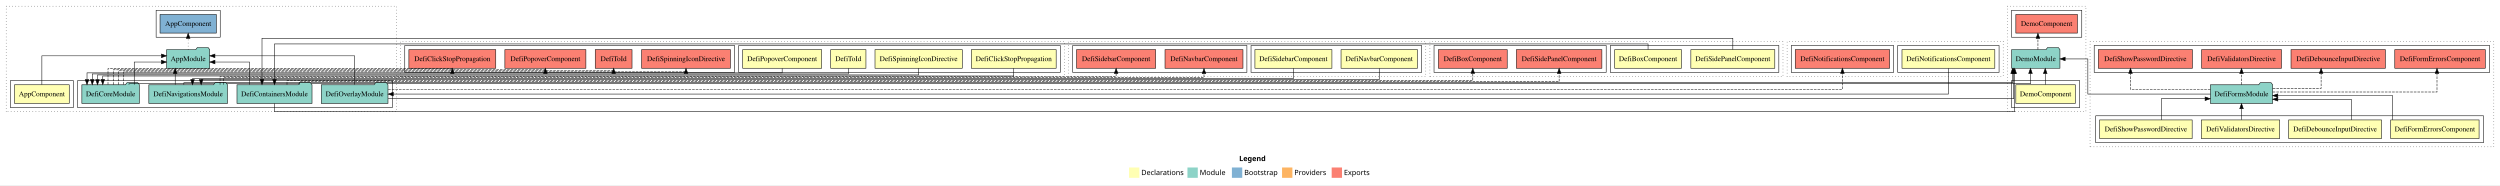
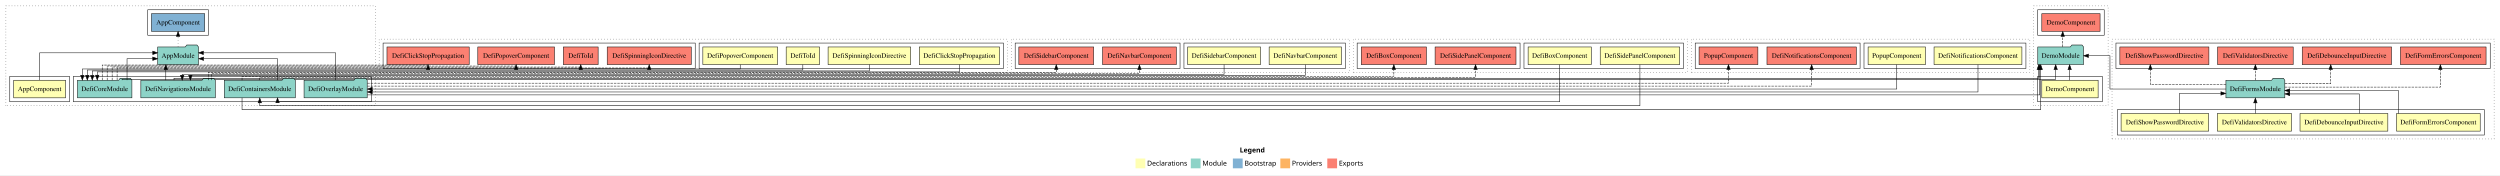
- <svg xmlns="http://www.w3.org/2000/svg" width="4836pt" height="358pt" viewBox="0.00 0.00 4836.00 358.00">
+ <svg xmlns="http://www.w3.org/2000/svg" width="5110pt" height="358pt" viewBox="0.00 0.00 5110.00 358.00">
  <g id="graph0" class="graph" transform="scale(1 1) rotate(0) translate(4 354)">
-     <polygon fill="#ffffff" stroke="transparent" points="-4,4 -4,-354 4832,-354 4832,4 -4,4" />
-     <text text-anchor="start" x="2393.009" y="-42.4" font-family="sans-serif" font-weight="bold" font-size="14.00" fill="#000000">Legend</text>
-     <polygon fill="#ffffb3" stroke="transparent" points="2180,-10 2180,-30 2200,-30 2200,-10 2180,-10" />
-     <text text-anchor="start" x="2203.629" y="-15.4" font-family="sans-serif" font-size="14.00" fill="#000000">  Declarations</text>
-     <polygon fill="#8dd3c7" stroke="transparent" points="2293,-10 2293,-30 2313,-30 2313,-10 2293,-10" />
-     <text text-anchor="start" x="2316.725" y="-15.4" font-family="sans-serif" font-size="14.00" fill="#000000">  Module</text>
-     <polygon fill="#80b1d3" stroke="transparent" points="2379,-10 2379,-30 2399,-30 2399,-10 2379,-10" />
-     <text text-anchor="start" x="2402.781" y="-15.4" font-family="sans-serif" font-size="14.00" fill="#000000">  Bootstrap</text>
-     <polygon fill="#fdb462" stroke="transparent" points="2476,-10 2476,-30 2496,-30 2496,-10 2476,-10" />
-     <text text-anchor="start" x="2499.673" y="-15.4" font-family="sans-serif" font-size="14.00" fill="#000000">  Providers</text>
-     <polygon fill="#fb8072" stroke="transparent" points="2572,-10 2572,-30 2592,-30 2592,-10 2572,-10" />
-     <text text-anchor="start" x="2595.726" y="-15.4" font-family="sans-serif" font-size="14.00" fill="#000000">  Exports</text>
+     <polygon fill="#ffffff" stroke="transparent" points="-4,4 -4,-354 5106,-354 5106,4 -4,4" />
+     <text text-anchor="start" x="2530.009" y="-42.4" font-family="sans-serif" font-weight="bold" font-size="14.00" fill="#000000">Legend</text>
+     <polygon fill="#ffffb3" stroke="transparent" points="2317,-10 2317,-30 2337,-30 2337,-10 2317,-10" />
+     <text text-anchor="start" x="2340.629" y="-15.4" font-family="sans-serif" font-size="14.00" fill="#000000">  Declarations</text>
+     <polygon fill="#8dd3c7" stroke="transparent" points="2430,-10 2430,-30 2450,-30 2450,-10 2430,-10" />
+     <text text-anchor="start" x="2453.725" y="-15.4" font-family="sans-serif" font-size="14.00" fill="#000000">  Module</text>
+     <polygon fill="#80b1d3" stroke="transparent" points="2516,-10 2516,-30 2536,-30 2536,-10 2516,-10" />
+     <text text-anchor="start" x="2539.781" y="-15.4" font-family="sans-serif" font-size="14.00" fill="#000000">  Bootstrap</text>
+     <polygon fill="#fdb462" stroke="transparent" points="2613,-10 2613,-30 2633,-30 2633,-10 2613,-10" />
+     <text text-anchor="start" x="2636.673" y="-15.4" font-family="sans-serif" font-size="14.00" fill="#000000">  Providers</text>
+     <polygon fill="#fb8072" stroke="transparent" points="2709,-10 2709,-30 2729,-30 2729,-10 2709,-10" />
+     <text text-anchor="start" x="2732.726" y="-15.4" font-family="sans-serif" font-size="14.00" fill="#000000">  Exports</text>
    <g id="clust1" class="cluster">
      <polygon fill="none" stroke="#000000" stroke-dasharray="1,5" points="8,-138 8,-342 763,-342 763,-138 8,-138" />
    </g>
    <g id="clust2" class="cluster">
      <polygon fill="none" stroke="#000000" points="16,-146 16,-198 138,-198 138,-146 16,-146" />
    </g>
    <g id="clust4" class="cluster">
      <polygon fill="none" stroke="#000000" points="146,-146 146,-198 755,-198 755,-146 146,-146" />
    </g>
    <g id="clust6" class="cluster">
      <polygon fill="none" stroke="#000000" points="298,-282 298,-334 422,-334 422,-282 298,-282" />
    </g>
    <g id="clust8" class="cluster">
      <polygon fill="none" stroke="#000000" stroke-dasharray="1,5" points="2762,-206 2762,-274 3445,-274 3445,-206 2762,-206" />
    </g>
    <g id="clust9" class="cluster">
      <polygon fill="none" stroke="#000000" points="3111,-214 3111,-266 3437,-266 3437,-214 3111,-214" />
    </g>
    <g id="clust13" class="cluster">
      <polygon fill="none" stroke="#000000" points="2770,-214 2770,-266 3103,-266 3103,-214 2770,-214" />
    </g>
    <g id="clust16" class="cluster">
      <polygon fill="none" stroke="#000000" stroke-dasharray="1,5" points="771,-206 771,-274 2055,-274 2055,-206 771,-206" />
    </g>
    <g id="clust17" class="cluster">
      <polygon fill="none" stroke="#000000" points="1425,-214 1425,-266 2047,-266 2047,-214 1425,-214" />
    </g>
    <g id="clust23" class="cluster">
      <polygon fill="none" stroke="#000000" points="779,-214 779,-266 1417,-266 1417,-214 779,-214" />
    </g>
    <g id="clust26" class="cluster">
-       <polygon fill="none" stroke="#000000" stroke-dasharray="1,5" points="4039,-70 4039,-274 4820,-274 4820,-70 4039,-70" />
+       <polygon fill="none" stroke="#000000" stroke-dasharray="1,5" points="4313,-70 4313,-274 5094,-274 5094,-70 4313,-70" />
    </g>
    <g id="clust27" class="cluster">
-       <polygon fill="none" stroke="#000000" points="4050,-78 4050,-130 4800,-130 4800,-78 4050,-78" />
+       <polygon fill="none" stroke="#000000" points="4324,-78 4324,-130 5074,-130 5074,-78 4324,-78" />
    </g>
    <g id="clust33" class="cluster">
-       <polygon fill="none" stroke="#000000" points="4047,-214 4047,-266 4812,-266 4812,-214 4047,-214" />
+       <polygon fill="none" stroke="#000000" points="4321,-214 4321,-266 5086,-266 5086,-214 4321,-214" />
    </g>
    <g id="clust36" class="cluster">
      <polygon fill="none" stroke="#000000" stroke-dasharray="1,5" points="2063,-206 2063,-274 2754,-274 2754,-206 2063,-206" />
    </g>
    <g id="clust37" class="cluster">
      <polygon fill="none" stroke="#000000" points="2416,-214 2416,-266 2746,-266 2746,-214 2416,-214" />
    </g>
    <g id="clust41" class="cluster">
      <polygon fill="none" stroke="#000000" points="2071,-214 2071,-266 2408,-266 2408,-214 2071,-214" />
    </g>
    <g id="clust44" class="cluster">
-       <polygon fill="none" stroke="#000000" stroke-dasharray="1,5" points="3453,-206 3453,-274 3871,-274 3871,-206 3453,-206" />
+       <polygon fill="none" stroke="#000000" stroke-dasharray="1,5" points="3453,-206 3453,-274 4145,-274 4145,-206 3453,-206" />
    </g>
    <g id="clust45" class="cluster">
-       <polygon fill="none" stroke="#000000" points="3667,-214 3667,-266 3863,-266 3863,-214 3667,-214" />
-     </g>
-     <g id="clust48" class="cluster">
-       <polygon fill="none" stroke="#000000" points="3461,-214 3461,-266 3659,-266 3659,-214 3461,-214" />
-     </g>
-     <g id="clust51" class="cluster">
-       <polygon fill="none" stroke="#000000" stroke-dasharray="1,5" points="3879,-138 3879,-342 4031,-342 4031,-138 3879,-138" />
+       <polygon fill="none" stroke="#000000" points="3806,-214 3806,-266 4137,-266 4137,-214 3806,-214" />
+     </g>
+     <g id="clust49" class="cluster">
+       <polygon fill="none" stroke="#000000" points="3461,-214 3461,-266 3798,-266 3798,-214 3461,-214" />
    </g>
    <g id="clust52" class="cluster">
-       <polygon fill="none" stroke="#000000" points="3887,-146 3887,-198 4019,-198 4019,-146 3887,-146" />
-     </g>
-     <g id="clust55" class="cluster">
-       <polygon fill="none" stroke="#000000" points="3887,-282 3887,-334 4023,-334 4023,-282 3887,-282" />
+       <polygon fill="none" stroke="#000000" stroke-dasharray="1,5" points="4153,-138 4153,-342 4305,-342 4305,-138 4153,-138" />
+     </g>
+     <g id="clust53" class="cluster">
+       <polygon fill="none" stroke="#000000" points="4161,-146 4161,-198 4293,-198 4293,-146 4161,-146" />
+     </g>
+     <g id="clust56" class="cluster">
+       <polygon fill="none" stroke="#000000" points="4161,-282 4161,-334 4297,-334 4297,-282 4161,-282" />
    </g>
    <g id="node1" class="node">
      <polygon fill="#ffffb3" stroke="#000000" points="129.94,-190 24.06,-190 24.06,-154 129.94,-154 129.94,-190" />
      <text text-anchor="middle" x="77" y="-167.8" font-family="Times,serif" font-size="14.00" fill="#000000">AppComponent</text>
    </g>
    <g id="node2" class="node">
      <polygon fill="#8dd3c7" stroke="#000000" points="401.657,-258 398.657,-262 377.657,-262 374.657,-258 318.343,-258 318.343,-222 401.657,-222 401.657,-258" />
      <text text-anchor="middle" x="360" y="-235.8" font-family="Times,serif" font-size="14.00" fill="#000000">AppModule</text>
    </g>
    <g id="edge1" class="edge">
      <path fill="none" stroke="#000000" d="M77,-190.292C77,-212.206 77,-246 77,-246 77,-246 308.242,-246 308.242,-246" />
      <polygon fill="#000000" stroke="#000000" points="308.242,-249.5 318.242,-246 308.242,-242.5 308.242,-249.5" />
    </g>
    <g id="node7" class="node">
      <polygon fill="#80b1d3" stroke="#000000" points="414.439,-326 305.561,-326 305.561,-290 414.439,-290 414.439,-326" />
      <text text-anchor="middle" x="360" y="-303.8" font-family="Times,serif" font-size="14.00" fill="#000000">AppComponent </text>
    </g>
    <g id="edge6" class="edge">
      <path fill="none" stroke="#000000" stroke-dasharray="1,5" d="M360,-258.223C360,-258.223 360,-279.727 360,-279.727" />
      <polygon fill="#000000" stroke="#000000" points="356.5,-279.727 360,-289.727 363.5,-279.727 356.5,-279.727" />
    </g>
    <g id="node3" class="node">
      <polygon fill="#8dd3c7" stroke="#000000" points="265.635,-190 262.635,-194 241.635,-194 238.635,-190 154.365,-190 154.365,-154 265.635,-154 265.635,-190" />
      <text text-anchor="middle" x="210" y="-167.8" font-family="Times,serif" font-size="14.00" fill="#000000">DefiCoreModule</text>
    </g>
    <g id="edge2" class="edge">
      <path fill="none" stroke="#000000" d="M255.668,-190.267C255.668,-208.555 255.668,-234 255.668,-234 255.668,-234 308.166,-234 308.166,-234" />
      <polygon fill="#000000" stroke="#000000" points="308.166,-237.5 318.166,-234 308.166,-230.5 308.166,-237.5" />
    </g>
    <g id="node16" class="node">
      <polygon fill="#fb8072" stroke="#000000" points="1408.894,-258 1237.106,-258 1237.106,-222 1408.894,-222 1408.894,-258" />
      <text text-anchor="middle" x="1323" y="-235.8" font-family="Times,serif" font-size="14.00" fill="#000000">DefiSpinningIconDirective </text>
    </g>
    <g id="edge15" class="edge">
      <path fill="none" stroke="#000000" stroke-dasharray="5,2" d="M235.371,-190.485C235.371,-202.14 235.371,-215 235.371,-215 235.371,-215 1323,-215 1323,-215 1323,-215 1323,-215.683 1323,-215.683" />
      <polygon fill="#000000" stroke="#000000" points="1319.5,-211.831 1323,-221.831 1326.5,-211.831 1319.5,-211.831" />
    </g>
    <g id="node17" class="node">
      <polygon fill="#fb8072" stroke="#000000" points="1218.587,-258 1147.413,-258 1147.413,-222 1218.587,-222 1218.587,-258" />
      <text text-anchor="middle" x="1183" y="-235.8" font-family="Times,serif" font-size="14.00" fill="#000000">DefiToId </text>
    </g>
    <g id="edge16" class="edge">
      <path fill="none" stroke="#000000" stroke-dasharray="5,2" d="M225.223,-190.044C225.223,-202.563 225.223,-217 225.223,-217 225.223,-217 1183,-217 1183,-217 1183,-217 1183,-217.488 1183,-217.488" />
      <polygon fill="#000000" stroke="#000000" points="1179.5,-211.878 1183,-221.878 1186.5,-211.878 1179.5,-211.878" />
    </g>
    <g id="node18" class="node">
      <polygon fill="#fb8072" stroke="#000000" points="1129.363,-258 972.637,-258 972.637,-222 1129.363,-222 1129.363,-258" />
      <text text-anchor="middle" x="1051" y="-235.8" font-family="Times,serif" font-size="14.00" fill="#000000">DefiPopoverComponent </text>
    </g>
    <g id="edge17" class="edge">
      <path fill="none" stroke="#000000" stroke-dasharray="5,2" d="M215.074,-190.037C215.074,-203.291 215.074,-219 215.074,-219 215.074,-219 1051,-219 1051,-219 1051,-219 1051,-219.292 1051,-219.292" />
      <polygon fill="#000000" stroke="#000000" points="1047.5,-211.92 1051,-221.92 1054.5,-211.92 1047.5,-211.92" />
    </g>
    <g id="node19" class="node">
      <polygon fill="#fb8072" stroke="#000000" points="955.032,-258 786.968,-258 786.968,-222 955.032,-222 955.032,-258" />
      <text text-anchor="middle" x="871" y="-235.8" font-family="Times,serif" font-size="14.00" fill="#000000">DefiClickStopPropagation </text>
    </g>
    <g id="edge18" class="edge">
      <path fill="none" stroke="#000000" stroke-dasharray="5,2" d="M204.926,-190.246C204.926,-204.177 204.926,-221 204.926,-221 204.926,-221 871,-221 871,-221 871,-221 871,-221.082 871,-221.082" />
      <polygon fill="#000000" stroke="#000000" points="867.501,-211.816 871,-221.816 874.501,-211.817 867.501,-211.816" />
    </g>
-     <g id="node36" class="node">
-       <polygon fill="#8dd3c7" stroke="#000000" points="3980.762,-258 3977.762,-262 3956.762,-262 3953.762,-258 3887.238,-258 3887.238,-222 3980.762,-222 3980.762,-258" />
-       <text text-anchor="middle" x="3934" y="-235.8" font-family="Times,serif" font-size="14.00" fill="#000000">DemoModule</text>
-     </g>
-     <g id="edge38" class="edge">
-       <path fill="none" stroke="#000000" d="M245.52,-190.154C245.52,-191.297 245.52,-192 245.52,-192 245.52,-192 3923.779,-192 3923.779,-192 3923.779,-192 3923.779,-211.853 3923.779,-211.853" />
-       <polygon fill="#000000" stroke="#000000" points="3920.279,-211.853 3923.779,-221.853 3927.279,-211.853 3920.279,-211.853" />
+     <g id="node38" class="node">
+       <polygon fill="#8dd3c7" stroke="#000000" points="4254.762,-258 4251.762,-262 4230.762,-262 4227.762,-258 4161.238,-258 4161.238,-222 4254.762,-222 4254.762,-258" />
+       <text text-anchor="middle" x="4208" y="-235.8" font-family="Times,serif" font-size="14.00" fill="#000000">DemoModule</text>
+     </g>
+     <g id="edge40" class="edge">
+       <path fill="none" stroke="#000000" d="M245.52,-190.154C245.52,-191.297 245.52,-192 245.52,-192 245.52,-192 4197.779,-192 4197.779,-192 4197.779,-192 4197.779,-211.853 4197.779,-211.853" />
+       <polygon fill="#000000" stroke="#000000" points="4194.279,-211.853 4197.779,-221.853 4201.279,-211.853 4194.279,-211.853" />
    </g>
    <g id="node4" class="node">
      <polygon fill="#8dd3c7" stroke="#000000" points="436.074,-190 433.074,-194 412.074,-194 409.074,-190 283.926,-190 283.926,-154 436.074,-154 436.074,-190" />
      <text text-anchor="middle" x="360" y="-167.8" font-family="Times,serif" font-size="14.00" fill="#000000">DefiNavigationsModule</text>
    </g>
    <g id="edge3" class="edge">
      <path fill="none" stroke="#000000" d="M334.903,-190.223C334.903,-190.223 334.903,-211.727 334.903,-211.727" />
      <polygon fill="#000000" stroke="#000000" points="331.403,-211.727 334.903,-221.727 338.403,-211.727 331.403,-211.727" />
    </g>
    <g id="node31" class="node">
      <polygon fill="#fb8072" stroke="#000000" points="2400.401,-258 2249.599,-258 2249.599,-222 2400.401,-222 2400.401,-258" />
      <text text-anchor="middle" x="2325" y="-235.8" font-family="Times,serif" font-size="14.00" fill="#000000">DefiNavbarComponent </text>
    </g>
    <g id="edge29" class="edge">
      <path fill="none" stroke="#000000" stroke-dasharray="5,2" d="M428.848,-190.243C428.848,-197.43 428.848,-204 428.848,-204 428.848,-204 2325,-204 2325,-204 2325,-204 2325,-211.578 2325,-211.578" />
      <polygon fill="#000000" stroke="#000000" points="2321.5,-211.578 2325,-221.578 2328.5,-211.578 2321.5,-211.578" />
    </g>
    <g id="node32" class="node">
      <polygon fill="#fb8072" stroke="#000000" points="2231.468,-258 2078.532,-258 2078.532,-222 2231.468,-222 2231.468,-258" />
      <text text-anchor="middle" x="2155" y="-235.8" font-family="Times,serif" font-size="14.00" fill="#000000">DefiSidebarComponent </text>
    </g>
    <g id="edge30" class="edge">
      <path fill="none" stroke="#000000" stroke-dasharray="5,2" d="M421.659,-190.194C421.659,-198.278 421.659,-206 421.659,-206 421.659,-206 2155,-206 2155,-206 2155,-206 2155,-211.806 2155,-211.806" />
      <polygon fill="#000000" stroke="#000000" points="2151.5,-211.805 2155,-221.806 2158.5,-211.806 2151.5,-211.805" />
    </g>
-     <g id="edge35" class="edge">
-       <path fill="none" stroke="#000000" d="M351.634,-190.168C351.634,-192.448 351.634,-194 351.634,-194 351.634,-194 3889.146,-194 3889.146,-194 3889.146,-194 3889.146,-211.82 3889.146,-211.82" />
-       <polygon fill="#000000" stroke="#000000" points="3885.646,-211.82 3889.146,-221.82 3892.646,-211.82 3885.646,-211.82" />
+     <g id="edge37" class="edge">
+       <path fill="none" stroke="#000000" d="M351.634,-190.168C351.634,-192.448 351.634,-194 351.634,-194 351.634,-194 4163.146,-194 4163.146,-194 4163.146,-194 4163.146,-211.82 4163.146,-211.82" />
+       <polygon fill="#000000" stroke="#000000" points="4159.646,-211.82 4163.146,-221.82 4166.646,-211.82 4159.646,-211.82" />
    </g>
    <g id="node5" class="node">
      <polygon fill="#8dd3c7" stroke="#000000" points="599.574,-190 596.574,-194 575.574,-194 572.574,-190 454.426,-190 454.426,-154 599.574,-154 599.574,-190" />
      <text text-anchor="middle" x="527" y="-167.8" font-family="Times,serif" font-size="14.00" fill="#000000">DefiContainersModule</text>
    </g>
    <g id="edge4" class="edge">
-       <path fill="none" stroke="#000000" d="M478.642,-190.267C478.642,-208.555 478.642,-234 478.642,-234 478.642,-234 411.829,-234 411.829,-234" />
-       <polygon fill="#000000" stroke="#000000" points="411.829,-230.5 401.829,-234 411.829,-237.5 411.829,-230.5" />
+       <path fill="none" stroke="#000000" d="M563.269,-190.267C563.269,-208.555 563.269,-234 563.269,-234 563.269,-234 412.117,-234 412.117,-234" />
+       <polygon fill="#000000" stroke="#000000" points="412.117,-230.5 402.117,-234 412.117,-237.5 412.117,-230.5" />
    </g>
    <g id="node10" class="node">
      <polygon fill="#fb8072" stroke="#000000" points="3094.695,-258 2929.305,-258 2929.305,-222 3094.695,-222 3094.695,-258" />
      <text text-anchor="middle" x="3012" y="-235.8" font-family="Times,serif" font-size="14.00" fill="#000000">DefiSidePanelComponent </text>
    </g>
    <g id="edge9" class="edge">
-       <path fill="none" stroke="#000000" stroke-dasharray="5,2" d="M575.358,-190.19C575.358,-193.538 575.358,-196 575.358,-196 575.358,-196 3012,-196 3012,-196 3012,-196 3012,-211.85 3012,-211.85" />
+       <path fill="none" stroke="#000000" stroke-dasharray="5,2" d="M527,-190.19C527,-193.538 527,-196 527,-196 527,-196 3012,-196 3012,-196 3012,-196 3012,-211.85 3012,-211.85" />
      <polygon fill="#000000" stroke="#000000" points="3008.5,-211.849 3012,-221.85 3015.5,-211.85 3008.5,-211.849" />
    </g>
    <g id="node11" class="node">
      <polygon fill="#fb8072" stroke="#000000" points="2911.541,-258 2778.459,-258 2778.459,-222 2911.541,-222 2911.541,-258" />
      <text text-anchor="middle" x="2845" y="-235.8" font-family="Times,serif" font-size="14.00" fill="#000000">DefiBoxComponent </text>
    </g>
    <g id="edge10" class="edge">
-       <path fill="none" stroke="#000000" stroke-dasharray="5,2" d="M551.179,-190.058C551.179,-194.494 551.179,-198 551.179,-198 551.179,-198 2845,-198 2845,-198 2845,-198 2845,-211.945 2845,-211.945" />
+       <path fill="none" stroke="#000000" stroke-dasharray="5,2" d="M490.731,-190.058C490.731,-194.494 490.731,-198 490.731,-198 490.731,-198 2845,-198 2845,-198 2845,-198 2845,-211.945 2845,-211.945" />
      <polygon fill="#000000" stroke="#000000" points="2841.5,-211.944 2845,-221.945 2848.5,-211.945 2841.5,-211.944" />
    </g>
-     <g id="edge36" class="edge">
-       <path fill="none" stroke="#000000" d="M527,-153.806C527,-145.722 527,-138 527,-138 527,-138 3893.201,-138 3893.201,-138 3893.201,-138 3893.201,-211.764 3893.201,-211.764" />
-       <polygon fill="#000000" stroke="#000000" points="3889.701,-211.764 3893.201,-221.764 3896.701,-211.764 3889.701,-211.764" />
+     <g id="edge38" class="edge">
+       <path fill="none" stroke="#000000" d="M490.731,-153.945C490.731,-142.561 490.731,-130 490.731,-130 490.731,-130 4167.201,-130 4167.201,-130 4167.201,-130 4167.201,-211.836 4167.201,-211.836" />
+       <polygon fill="#000000" stroke="#000000" points="4163.701,-211.836 4167.201,-221.836 4170.701,-211.836 4163.701,-211.836" />
    </g>
    <g id="node6" class="node">
      <polygon fill="#8dd3c7" stroke="#000000" points="746.51,-190 743.51,-194 722.51,-194 719.51,-190 617.49,-190 617.49,-154 746.51,-154 746.51,-190" />
      <text text-anchor="middle" x="682" y="-167.8" font-family="Times,serif" font-size="14.00" fill="#000000">DefiOverlayModule</text>
    </g>
    <g id="edge5" class="edge">
      <path fill="none" stroke="#000000" d="M682,-190.292C682,-212.206 682,-246 682,-246 682,-246 411.766,-246 411.766,-246" />
      <polygon fill="#000000" stroke="#000000" points="411.766,-242.5 401.766,-246 411.766,-249.5 411.766,-242.5" />
    </g>
-     <g id="node34" class="node">
-       <polygon fill="#fb8072" stroke="#000000" points="3651.299,-258 3468.701,-258 3468.701,-222 3651.299,-222 3651.299,-258" />
-       <text text-anchor="middle" x="3560" y="-235.8" font-family="Times,serif" font-size="14.00" fill="#000000">DefiNotificationsComponent </text>
-     </g>
-     <g id="edge32" class="edge">
-       <path fill="none" stroke="#000000" stroke-dasharray="5,2" d="M746.831,-181C1173.351,-181 3560,-181 3560,-181 3560,-181 3560,-211.977 3560,-211.977" />
-       <polygon fill="#000000" stroke="#000000" points="3556.5,-211.977 3560,-221.977 3563.5,-211.977 3556.5,-211.977" />
-     </g>
-     <g id="edge37" class="edge">
-       <path fill="none" stroke="#000000" d="M746.83,-163C1201.275,-163 3891.174,-163 3891.174,-163 3891.174,-163 3891.174,-211.752 3891.174,-211.752" />
-       <polygon fill="#000000" stroke="#000000" points="3887.674,-211.752 3891.174,-221.752 3894.674,-211.752 3887.674,-211.752" />
+     <g id="node35" class="node">
+       <polygon fill="#fb8072" stroke="#000000" points="3790.299,-258 3607.701,-258 3607.701,-222 3790.299,-222 3790.299,-258" />
+       <text text-anchor="middle" x="3699" y="-235.8" font-family="Times,serif" font-size="14.00" fill="#000000">DefiNotificationsComponent </text>
+     </g>
+     <g id="edge33" class="edge">
+       <path fill="none" stroke="#000000" stroke-dasharray="5,2" d="M746.761,-178C1184.994,-178 3699,-178 3699,-178 3699,-178 3699,-211.733 3699,-211.733" />
+       <polygon fill="#000000" stroke="#000000" points="3695.5,-211.733 3699,-221.733 3702.5,-211.733 3695.5,-211.733" />
+     </g>
+     <g id="node36" class="node">
+       <polygon fill="#fb8072" stroke="#000000" points="3589.116,-258 3468.884,-258 3468.884,-222 3589.116,-222 3589.116,-258" />
+       <text text-anchor="middle" x="3529" y="-235.8" font-family="Times,serif" font-size="14.00" fill="#000000">PopupComponent </text>
+     </g>
+     <g id="edge34" class="edge">
+       <path fill="none" stroke="#000000" stroke-dasharray="5,2" d="M746.813,-184C1170.59,-184 3529,-184 3529,-184 3529,-184 3529,-211.973 3529,-211.973" />
+       <polygon fill="#000000" stroke="#000000" points="3525.5,-211.973 3529,-221.973 3532.5,-211.973 3525.5,-211.973" />
+     </g>
+     <g id="edge39" class="edge">
+       <path fill="none" stroke="#000000" d="M746.563,-160C1222.208,-160 4165.173,-160 4165.173,-160 4165.173,-160 4165.173,-211.847 4165.173,-211.847" />
+       <polygon fill="#000000" stroke="#000000" points="4161.674,-211.847 4165.173,-221.847 4168.674,-211.847 4161.674,-211.847" />
    </g>
    <g id="node8" class="node">
      <polygon fill="#ffffb3" stroke="#000000" points="3429.195,-258 3266.805,-258 3266.805,-222 3429.195,-222 3429.195,-258" />
      <text text-anchor="middle" x="3348" y="-235.8" font-family="Times,serif" font-size="14.00" fill="#000000">DefiSidePanelComponent</text>
    </g>
    <g id="edge7" class="edge">
-       <path fill="none" stroke="#000000" d="M3348,-258.127C3348,-268.711 3348,-280 3348,-280 3348,-280 502.821,-280 502.821,-280 502.821,-280 502.821,-200.321 502.821,-200.321" />
-       <polygon fill="#000000" stroke="#000000" points="506.321,-200.321 502.821,-190.321 499.321,-200.321 506.321,-200.321" />
+       <path fill="none" stroke="#000000" d="M3348,-221.764C3348,-192.426 3348,-138 3348,-138 3348,-138 527,-138 527,-138 527,-138 527,-143.806 527,-143.806" />
+       <polygon fill="#000000" stroke="#000000" points="523.5,-143.805 527,-153.806 530.5,-143.806 523.5,-143.805" />
    </g>
    <g id="node9" class="node">
      <polygon fill="#ffffb3" stroke="#000000" points="3248.542,-258 3119.458,-258 3119.458,-222 3248.542,-222 3248.542,-258" />
      <text text-anchor="middle" x="3184" y="-235.8" font-family="Times,serif" font-size="14.00" fill="#000000">DefiBoxComponent</text>
    </g>
    <g id="edge8" class="edge">
-       <path fill="none" stroke="#000000" d="M3184,-258.202C3184,-264.028 3184,-269 3184,-269 3184,-269 527,-269 527,-269 527,-269 527,-200.245 527,-200.245" />
-       <polygon fill="#000000" stroke="#000000" points="530.5,-200.245 527,-190.245 523.5,-200.245 530.5,-200.245" />
+       <path fill="none" stroke="#000000" d="M3184,-221.876C3184,-194.56 3184,-146 3184,-146 3184,-146 563.269,-146 563.269,-146 563.269,-146 563.269,-146.794 563.269,-146.794" />
+       <polygon fill="#000000" stroke="#000000" points="559.769,-143.942 563.269,-153.942 566.769,-143.942 559.769,-143.942" />
    </g>
    <g id="node12" class="node">
      <polygon fill="#ffffb3" stroke="#000000" points="2039.032,-258 1874.968,-258 1874.968,-222 2039.032,-222 2039.032,-258" />
      <text text-anchor="middle" x="1957" y="-235.8" font-family="Times,serif" font-size="14.00" fill="#000000">DefiClickStopPropagation</text>
    </g>
    <g id="edge11" class="edge">
      <path fill="none" stroke="#000000" d="M1957,-221.955C1957,-214.251 1957,-207 1957,-207 1957,-207 194.777,-207 194.777,-207 194.777,-207 194.777,-200.32 194.777,-200.32" />
      <polygon fill="#000000" stroke="#000000" points="198.277,-200.32 194.777,-190.32 191.277,-200.32 198.277,-200.32" />
    </g>
    <g id="node13" class="node">
      <polygon fill="#ffffb3" stroke="#000000" points="1857.395,-258 1688.605,-258 1688.605,-222 1857.395,-222 1857.395,-258" />
      <text text-anchor="middle" x="1773" y="-235.8" font-family="Times,serif" font-size="14.00" fill="#000000">DefiSpinningIconDirective</text>
    </g>
    <g id="edge12" class="edge">
      <path fill="none" stroke="#000000" d="M1773,-221.967C1773,-215.147 1773,-209 1773,-209 1773,-209 184.629,-209 184.629,-209 184.629,-209 184.629,-200.066 184.629,-200.066" />
      <polygon fill="#000000" stroke="#000000" points="188.129,-200.066 184.629,-190.066 181.129,-200.066 188.129,-200.066" />
    </g>
    <g id="node14" class="node">
      <polygon fill="#ffffb3" stroke="#000000" points="1671.086,-258 1602.914,-258 1602.914,-222 1671.086,-222 1671.086,-258" />
      <text text-anchor="middle" x="1637" y="-235.8" font-family="Times,serif" font-size="14.00" fill="#000000">DefiToId</text>
    </g>
    <g id="edge13" class="edge">
      <path fill="none" stroke="#000000" d="M1637,-221.798C1637,-215.972 1637,-211 1637,-211 1637,-211 174.48,-211 174.48,-211 174.48,-211 174.48,-200.13 174.48,-200.13" />
      <polygon fill="#000000" stroke="#000000" points="177.98,-200.13 174.48,-190.13 170.98,-200.13 177.98,-200.13" />
    </g>
    <g id="node15" class="node">
      <polygon fill="#ffffb3" stroke="#000000" points="1585.363,-258 1432.637,-258 1432.637,-222 1585.363,-222 1585.363,-258" />
      <text text-anchor="middle" x="1509" y="-235.8" font-family="Times,serif" font-size="14.00" fill="#000000">DefiPopoverComponent</text>
    </g>
    <g id="edge14" class="edge">
      <path fill="none" stroke="#000000" d="M1509,-221.841C1509,-216.957 1509,-213 1509,-213 1509,-213 164.332,-213 164.332,-213 164.332,-213 164.332,-200.102 164.332,-200.102" />
      <polygon fill="#000000" stroke="#000000" points="167.832,-200.102 164.332,-190.102 160.832,-200.103 167.832,-200.102" />
    </g>
    <g id="node20" class="node">
-       <polygon fill="#ffffb3" stroke="#000000" points="4791.518,-122 4620.482,-122 4620.482,-86 4791.518,-86 4791.518,-122" />
-       <text text-anchor="middle" x="4706" y="-99.8" font-family="Times,serif" font-size="14.00" fill="#000000">DefiFormErrorsComponent</text>
+       <polygon fill="#ffffb3" stroke="#000000" points="5065.518,-122 4894.482,-122 4894.482,-86 5065.518,-86 5065.518,-122" />
+       <text text-anchor="middle" x="4980" y="-99.8" font-family="Times,serif" font-size="14.00" fill="#000000">DefiFormErrorsComponent</text>
    </g>
    <g id="node24" class="node">
-       <polygon fill="#8dd3c7" stroke="#000000" points="4392.201,-190 4389.201,-194 4368.201,-194 4365.201,-190 4271.799,-190 4271.799,-154 4392.201,-154 4392.201,-190" />
-       <text text-anchor="middle" x="4332" y="-167.8" font-family="Times,serif" font-size="14.00" fill="#000000">DefiFormsModule</text>
+       <polygon fill="#8dd3c7" stroke="#000000" points="4666.201,-190 4663.201,-194 4642.201,-194 4639.201,-190 4545.799,-190 4545.799,-154 4666.201,-154 4666.201,-190" />
+       <text text-anchor="middle" x="4606" y="-167.8" font-family="Times,serif" font-size="14.00" fill="#000000">DefiFormsModule</text>
    </g>
    <g id="edge19" class="edge">
-       <path fill="none" stroke="#000000" d="M4624.366,-122.106C4624.366,-141.339 4624.366,-169 4624.366,-169 4624.366,-169 4402.224,-169 4402.224,-169" />
-       <polygon fill="#000000" stroke="#000000" points="4402.224,-165.5 4392.224,-169 4402.224,-172.5 4402.224,-165.5" />
+       <path fill="none" stroke="#000000" d="M4898.366,-122.106C4898.366,-141.339 4898.366,-169 4898.366,-169 4898.366,-169 4676.224,-169 4676.224,-169" />
+       <polygon fill="#000000" stroke="#000000" points="4676.224,-165.5 4666.224,-169 4676.224,-172.5 4676.224,-165.5" />
    </g>
    <g id="node21" class="node">
-       <polygon fill="#ffffb3" stroke="#000000" points="4602.757,-122 4423.243,-122 4423.243,-86 4602.757,-86 4602.757,-122" />
-       <text text-anchor="middle" x="4513" y="-99.8" font-family="Times,serif" font-size="14.00" fill="#000000">DefiDebounceInputDirective</text>
+       <polygon fill="#ffffb3" stroke="#000000" points="4876.757,-122 4697.243,-122 4697.243,-86 4876.757,-86 4876.757,-122" />
+       <text text-anchor="middle" x="4787" y="-99.8" font-family="Times,serif" font-size="14.00" fill="#000000">DefiDebounceInputDirective</text>
    </g>
    <g id="edge20" class="edge">
-       <path fill="none" stroke="#000000" d="M4544.293,-122.034C4544.293,-139.06 4544.293,-162 4544.293,-162 4544.293,-162 4402.267,-162 4402.267,-162" />
-       <polygon fill="#000000" stroke="#000000" points="4402.267,-158.5 4392.267,-162 4402.267,-165.5 4402.267,-158.5" />
+       <path fill="none" stroke="#000000" d="M4818.293,-122.034C4818.293,-139.06 4818.293,-162 4818.293,-162 4818.293,-162 4676.267,-162 4676.267,-162" />
+       <polygon fill="#000000" stroke="#000000" points="4676.267,-158.5 4666.267,-162 4676.267,-165.5 4676.267,-158.5" />
    </g>
    <g id="node22" class="node">
-       <polygon fill="#ffffb3" stroke="#000000" points="4405.768,-122 4254.232,-122 4254.232,-86 4405.768,-86 4405.768,-122" />
-       <text text-anchor="middle" x="4330" y="-99.8" font-family="Times,serif" font-size="14.00" fill="#000000">DefiValidatorsDirective</text>
+       <polygon fill="#ffffb3" stroke="#000000" points="4679.768,-122 4528.232,-122 4528.232,-86 4679.768,-86 4679.768,-122" />
+       <text text-anchor="middle" x="4604" y="-99.8" font-family="Times,serif" font-size="14.00" fill="#000000">DefiValidatorsDirective</text>
    </g>
    <g id="edge21" class="edge">
-       <path fill="none" stroke="#000000" d="M4332,-122.223C4332,-122.223 4332,-143.727 4332,-143.727" />
-       <polygon fill="#000000" stroke="#000000" points="4328.5,-143.727 4332,-153.727 4335.5,-143.727 4328.5,-143.727" />
+       <path fill="none" stroke="#000000" d="M4606,-122.223C4606,-122.223 4606,-143.727 4606,-143.727" />
+       <polygon fill="#000000" stroke="#000000" points="4602.5,-143.727 4606,-153.727 4609.5,-143.727 4602.5,-143.727" />
    </g>
    <g id="node23" class="node">
-       <polygon fill="#ffffb3" stroke="#000000" points="4236.499,-122 4057.501,-122 4057.501,-86 4236.499,-86 4236.499,-122" />
-       <text text-anchor="middle" x="4147" y="-99.8" font-family="Times,serif" font-size="14.00" fill="#000000">DefiShowPasswordDirective</text>
+       <polygon fill="#ffffb3" stroke="#000000" points="4510.499,-122 4331.501,-122 4331.501,-86 4510.499,-86 4510.499,-122" />
+       <text text-anchor="middle" x="4421" y="-99.8" font-family="Times,serif" font-size="14.00" fill="#000000">DefiShowPasswordDirective</text>
    </g>
    <g id="edge22" class="edge">
-       <path fill="none" stroke="#000000" d="M4176.75,-122.022C4176.75,-139.373 4176.75,-163 4176.75,-163 4176.75,-163 4261.532,-163 4261.532,-163" />
-       <polygon fill="#000000" stroke="#000000" points="4261.532,-166.5 4271.532,-163 4261.532,-159.5 4261.532,-166.5" />
+       <path fill="none" stroke="#000000" d="M4450.75,-122.022C4450.75,-139.373 4450.75,-163 4450.75,-163 4450.75,-163 4535.532,-163 4535.532,-163" />
+       <polygon fill="#000000" stroke="#000000" points="4535.532,-166.5 4545.532,-163 4535.532,-159.5 4535.532,-166.5" />
    </g>
    <g id="node25" class="node">
-       <polygon fill="#fb8072" stroke="#000000" points="4803.518,-258 4628.482,-258 4628.482,-222 4803.518,-222 4803.518,-258" />
-       <text text-anchor="middle" x="4716" y="-235.8" font-family="Times,serif" font-size="14.00" fill="#000000">DefiFormErrorsComponent </text>
+       <polygon fill="#fb8072" stroke="#000000" points="5077.518,-258 4902.482,-258 4902.482,-222 5077.518,-222 5077.518,-258" />
+       <text text-anchor="middle" x="4990" y="-235.8" font-family="Times,serif" font-size="14.00" fill="#000000">DefiFormErrorsComponent </text>
    </g>
    <g id="edge23" class="edge">
-       <path fill="none" stroke="#000000" stroke-dasharray="5,2" d="M4392.333,-176C4499.088,-176 4710.125,-176 4710.125,-176 4710.125,-176 4710.125,-211.831 4710.125,-211.831" />
-       <polygon fill="#000000" stroke="#000000" points="4706.625,-211.831 4710.125,-221.831 4713.625,-211.831 4706.625,-211.831" />
+       <path fill="none" stroke="#000000" stroke-dasharray="5,2" d="M4666.333,-176C4773.088,-176 4984.125,-176 4984.125,-176 4984.125,-176 4984.125,-211.831 4984.125,-211.831" />
+       <polygon fill="#000000" stroke="#000000" points="4980.625,-211.831 4984.125,-221.831 4987.625,-211.831 4980.625,-211.831" />
    </g>
    <g id="node26" class="node">
-       <polygon fill="#fb8072" stroke="#000000" points="4610.257,-258 4427.743,-258 4427.743,-222 4610.257,-222 4610.257,-258" />
-       <text text-anchor="middle" x="4519" y="-235.8" font-family="Times,serif" font-size="14.00" fill="#000000">DefiDebounceInputDirective </text>
+       <polygon fill="#fb8072" stroke="#000000" points="4884.257,-258 4701.743,-258 4701.743,-222 4884.257,-222 4884.257,-258" />
+       <text text-anchor="middle" x="4793" y="-235.8" font-family="Times,serif" font-size="14.00" fill="#000000">DefiDebounceInputDirective </text>
    </g>
    <g id="edge24" class="edge">
-       <path fill="none" stroke="#000000" stroke-dasharray="5,2" d="M4392.406,-183C4435.538,-183 4485.957,-183 4485.957,-183 4485.957,-183 4485.957,-211.965 4485.957,-211.965" />
-       <polygon fill="#000000" stroke="#000000" points="4482.457,-211.965 4485.957,-221.965 4489.457,-211.965 4482.457,-211.965" />
+       <path fill="none" stroke="#000000" stroke-dasharray="5,2" d="M4666.406,-183C4709.538,-183 4759.957,-183 4759.957,-183 4759.957,-183 4759.957,-211.965 4759.957,-211.965" />
+       <polygon fill="#000000" stroke="#000000" points="4756.457,-211.965 4759.957,-221.965 4763.457,-211.965 4756.457,-211.965" />
    </g>
    <g id="node27" class="node">
-       <polygon fill="#fb8072" stroke="#000000" points="4409.268,-258 4254.732,-258 4254.732,-222 4409.268,-222 4409.268,-258" />
-       <text text-anchor="middle" x="4332" y="-235.8" font-family="Times,serif" font-size="14.00" fill="#000000">DefiValidatorsDirective </text>
+       <polygon fill="#fb8072" stroke="#000000" points="4683.268,-258 4528.732,-258 4528.732,-222 4683.268,-222 4683.268,-258" />
+       <text text-anchor="middle" x="4606" y="-235.8" font-family="Times,serif" font-size="14.00" fill="#000000">DefiValidatorsDirective </text>
    </g>
    <g id="edge25" class="edge">
-       <path fill="none" stroke="#000000" stroke-dasharray="5,2" d="M4332,-190.223C4332,-190.223 4332,-211.727 4332,-211.727" />
-       <polygon fill="#000000" stroke="#000000" points="4328.5,-211.727 4332,-221.727 4335.5,-211.727 4328.5,-211.727" />
+       <path fill="none" stroke="#000000" stroke-dasharray="5,2" d="M4606,-190.223C4606,-190.223 4606,-211.727 4606,-211.727" />
+       <polygon fill="#000000" stroke="#000000" points="4602.5,-211.727 4606,-221.727 4609.5,-211.727 4602.5,-211.727" />
    </g>
    <g id="node28" class="node">
-       <polygon fill="#fb8072" stroke="#000000" points="4236.998,-258 4055.002,-258 4055.002,-222 4236.998,-222 4236.998,-258" />
-       <text text-anchor="middle" x="4146" y="-235.8" font-family="Times,serif" font-size="14.00" fill="#000000">DefiShowPasswordDirective </text>
+       <polygon fill="#fb8072" stroke="#000000" points="4510.998,-258 4329.002,-258 4329.002,-222 4510.998,-222 4510.998,-258" />
+       <text text-anchor="middle" x="4420" y="-235.8" font-family="Times,serif" font-size="14.00" fill="#000000">DefiShowPasswordDirective </text>
    </g>
    <g id="edge26" class="edge">
-       <path fill="none" stroke="#000000" stroke-dasharray="5,2" d="M4271.895,-181C4208.364,-181 4117.25,-181 4117.25,-181 4117.25,-181 4117.25,-211.977 4117.25,-211.977" />
-       <polygon fill="#000000" stroke="#000000" points="4113.75,-211.977 4117.25,-221.977 4120.75,-211.977 4113.75,-211.977" />
-     </g>
-     <g id="edge34" class="edge">
-       <path fill="none" stroke="#000000" d="M4271.849,-172C4184.995,-172 4034.762,-172 4034.762,-172 4034.762,-172 4034.762,-240 4034.762,-240 4034.762,-240 3990.841,-240 3990.841,-240" />
-       <polygon fill="#000000" stroke="#000000" points="3990.841,-236.5 3980.841,-240 3990.841,-243.5 3990.841,-236.5" />
+       <path fill="none" stroke="#000000" stroke-dasharray="5,2" d="M4545.895,-181C4482.364,-181 4391.25,-181 4391.25,-181 4391.25,-181 4391.25,-211.977 4391.25,-211.977" />
+       <polygon fill="#000000" stroke="#000000" points="4387.75,-211.977 4391.25,-221.977 4394.75,-211.977 4387.75,-211.977" />
+     </g>
+     <g id="edge36" class="edge">
+       <path fill="none" stroke="#000000" d="M4545.849,-172C4458.995,-172 4308.762,-172 4308.762,-172 4308.762,-172 4308.762,-240 4308.762,-240 4308.762,-240 4264.841,-240 4264.841,-240" />
+       <polygon fill="#000000" stroke="#000000" points="4264.841,-236.5 4254.841,-240 4264.841,-243.5 4264.841,-236.5" />
    </g>
    <g id="node29" class="node">
      <polygon fill="#ffffb3" stroke="#000000" points="2737.902,-258 2590.098,-258 2590.098,-222 2737.902,-222 2737.902,-258" />
      <text text-anchor="middle" x="2664" y="-235.8" font-family="Times,serif" font-size="14.00" fill="#000000">DefiNavbarComponent</text>
    </g>
    <g id="edge27" class="edge">
      <path fill="none" stroke="#000000" d="M2664,-221.873C2664,-211.289 2664,-200 2664,-200 2664,-200 385.097,-200 385.097,-200 385.097,-200 385.097,-199.021 385.097,-199.021" />
      <polygon fill="#000000" stroke="#000000" points="388.597,-200.207 385.097,-190.207 381.597,-200.207 388.597,-200.207" />
    </g>
    <g id="node30" class="node">
      <polygon fill="#ffffb3" stroke="#000000" points="2572.468,-258 2423.532,-258 2423.532,-222 2572.468,-222 2572.468,-258" />
      <text text-anchor="middle" x="2498" y="-235.8" font-family="Times,serif" font-size="14.00" fill="#000000">DefiSidebarComponent</text>
    </g>
    <g id="edge28" class="edge">
      <path fill="none" stroke="#000000" d="M2498,-221.89C2498,-212.103 2498,-202 2498,-202 2498,-202 368.366,-202 368.366,-202 368.366,-202 368.366,-200.143 368.366,-200.143" />
      <polygon fill="#000000" stroke="#000000" points="371.866,-200.143 368.366,-190.143 364.866,-200.143 371.866,-200.143" />
    </g>
    <g id="node33" class="node">
-       <polygon fill="#ffffb3" stroke="#000000" points="3854.799,-258 3675.201,-258 3675.201,-222 3854.799,-222 3854.799,-258" />
-       <text text-anchor="middle" x="3765" y="-235.8" font-family="Times,serif" font-size="14.00" fill="#000000">DefiNotificationsComponent</text>
+       <polygon fill="#ffffb3" stroke="#000000" points="4128.799,-258 3949.201,-258 3949.201,-222 4128.799,-222 4128.799,-258" />
+       <text text-anchor="middle" x="4039" y="-235.8" font-family="Times,serif" font-size="14.00" fill="#000000">DefiNotificationsComponent</text>
    </g>
    <g id="edge31" class="edge">
-       <path fill="none" stroke="#000000" d="M3765,-221.777C3765,-201.635 3765,-172 3765,-172 3765,-172 756.748,-172 756.748,-172" />
-       <polygon fill="#000000" stroke="#000000" points="756.748,-168.5 746.748,-172 756.748,-175.5 756.748,-168.5" />
-     </g>
-     <g id="node35" class="node">
-       <polygon fill="#ffffb3" stroke="#000000" points="4010.545,-190 3895.455,-190 3895.455,-154 4010.545,-154 4010.545,-190" />
-       <text text-anchor="middle" x="3953" y="-167.8" font-family="Times,serif" font-size="14.00" fill="#000000">DemoComponent</text>
-     </g>
-     <g id="edge33" class="edge">
-       <path fill="none" stroke="#000000" d="M3952.33,-190.223C3952.33,-190.223 3952.33,-211.727 3952.33,-211.727" />
-       <polygon fill="#000000" stroke="#000000" points="3948.83,-211.727 3952.33,-221.727 3955.83,-211.727 3948.83,-211.727" />
+       <path fill="none" stroke="#000000" d="M4039,-221.708C4039,-199.794 4039,-166 4039,-166 4039,-166 756.806,-166 756.806,-166" />
+       <polygon fill="#000000" stroke="#000000" points="756.806,-162.5 746.806,-166 756.806,-169.5 756.806,-162.5" />
+     </g>
+     <g id="node34" class="node">
+       <polygon fill="#ffffb3" stroke="#000000" points="3931.615,-258 3814.385,-258 3814.385,-222 3931.615,-222 3931.615,-258" />
+       <text text-anchor="middle" x="3873" y="-235.8" font-family="Times,serif" font-size="14.00" fill="#000000">PopupComponent</text>
+     </g>
+     <g id="edge32" class="edge">
+       <path fill="none" stroke="#000000" d="M3873,-221.777C3873,-201.635 3873,-172 3873,-172 3873,-172 756.824,-172 756.824,-172" />
+       <polygon fill="#000000" stroke="#000000" points="756.824,-168.5 746.824,-172 756.824,-175.5 756.824,-168.5" />
    </g>
    <g id="node37" class="node">
-       <polygon fill="#fb8072" stroke="#000000" points="4014.544,-326 3895.456,-326 3895.456,-290 4014.544,-290 4014.544,-326" />
-       <text text-anchor="middle" x="3955" y="-303.8" font-family="Times,serif" font-size="14.00" fill="#000000">DemoComponent </text>
-     </g>
-     <g id="edge39" class="edge">
-       <path fill="none" stroke="#000000" stroke-dasharray="5,2" d="M3938.179,-258.223C3938.179,-258.223 3938.179,-279.727 3938.179,-279.727" />
-       <polygon fill="#000000" stroke="#000000" points="3934.679,-279.727 3938.179,-289.727 3941.679,-279.727 3934.679,-279.727" />
+       <polygon fill="#ffffb3" stroke="#000000" points="4284.545,-190 4169.455,-190 4169.455,-154 4284.545,-154 4284.545,-190" />
+       <text text-anchor="middle" x="4227" y="-167.8" font-family="Times,serif" font-size="14.00" fill="#000000">DemoComponent</text>
+     </g>
+     <g id="edge35" class="edge">
+       <path fill="none" stroke="#000000" d="M4226.33,-190.223C4226.33,-190.223 4226.33,-211.727 4226.33,-211.727" />
+       <polygon fill="#000000" stroke="#000000" points="4222.83,-211.727 4226.33,-221.727 4229.83,-211.727 4222.83,-211.727" />
+     </g>
+     <g id="node39" class="node">
+       <polygon fill="#fb8072" stroke="#000000" points="4288.544,-326 4169.456,-326 4169.456,-290 4288.544,-290 4288.544,-326" />
+       <text text-anchor="middle" x="4229" y="-303.8" font-family="Times,serif" font-size="14.00" fill="#000000">DemoComponent </text>
+     </g>
+     <g id="edge41" class="edge">
+       <path fill="none" stroke="#000000" stroke-dasharray="5,2" d="M4212.179,-258.223C4212.179,-258.223 4212.179,-279.727 4212.179,-279.727" />
+       <polygon fill="#000000" stroke="#000000" points="4208.679,-279.727 4212.179,-289.727 4215.679,-279.727 4208.679,-279.727" />
    </g>
  </g>
</svg>
